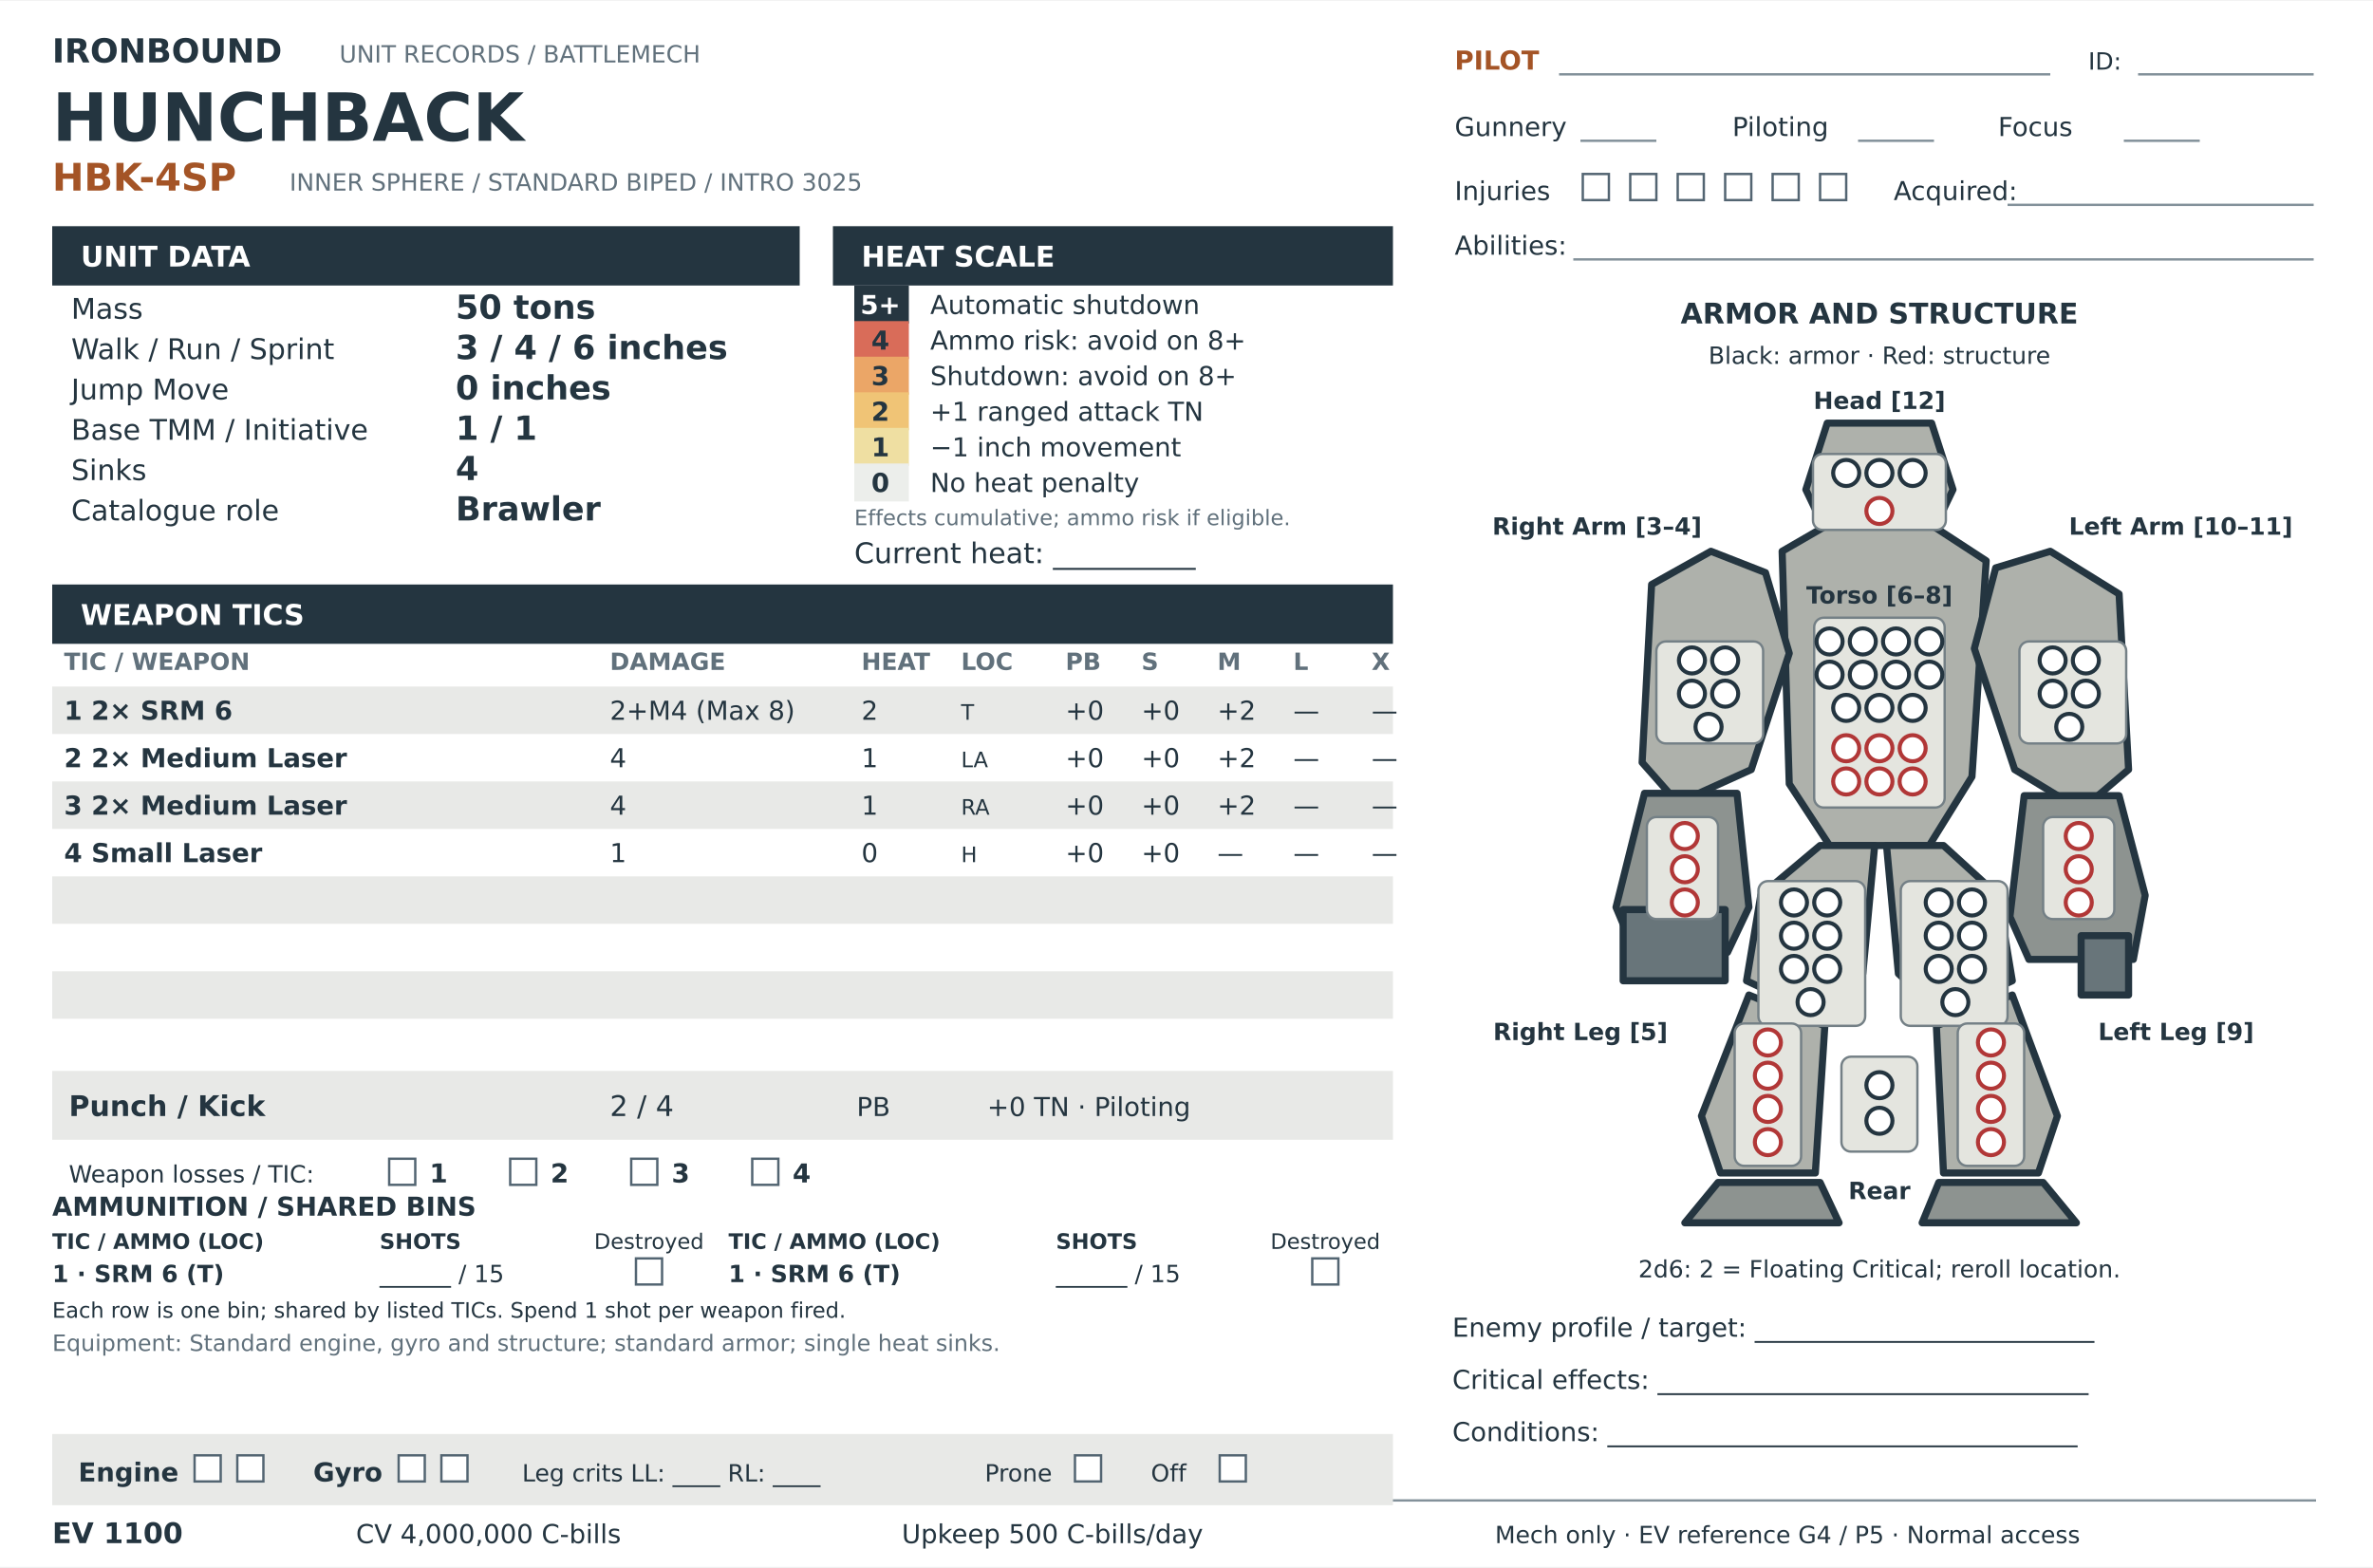
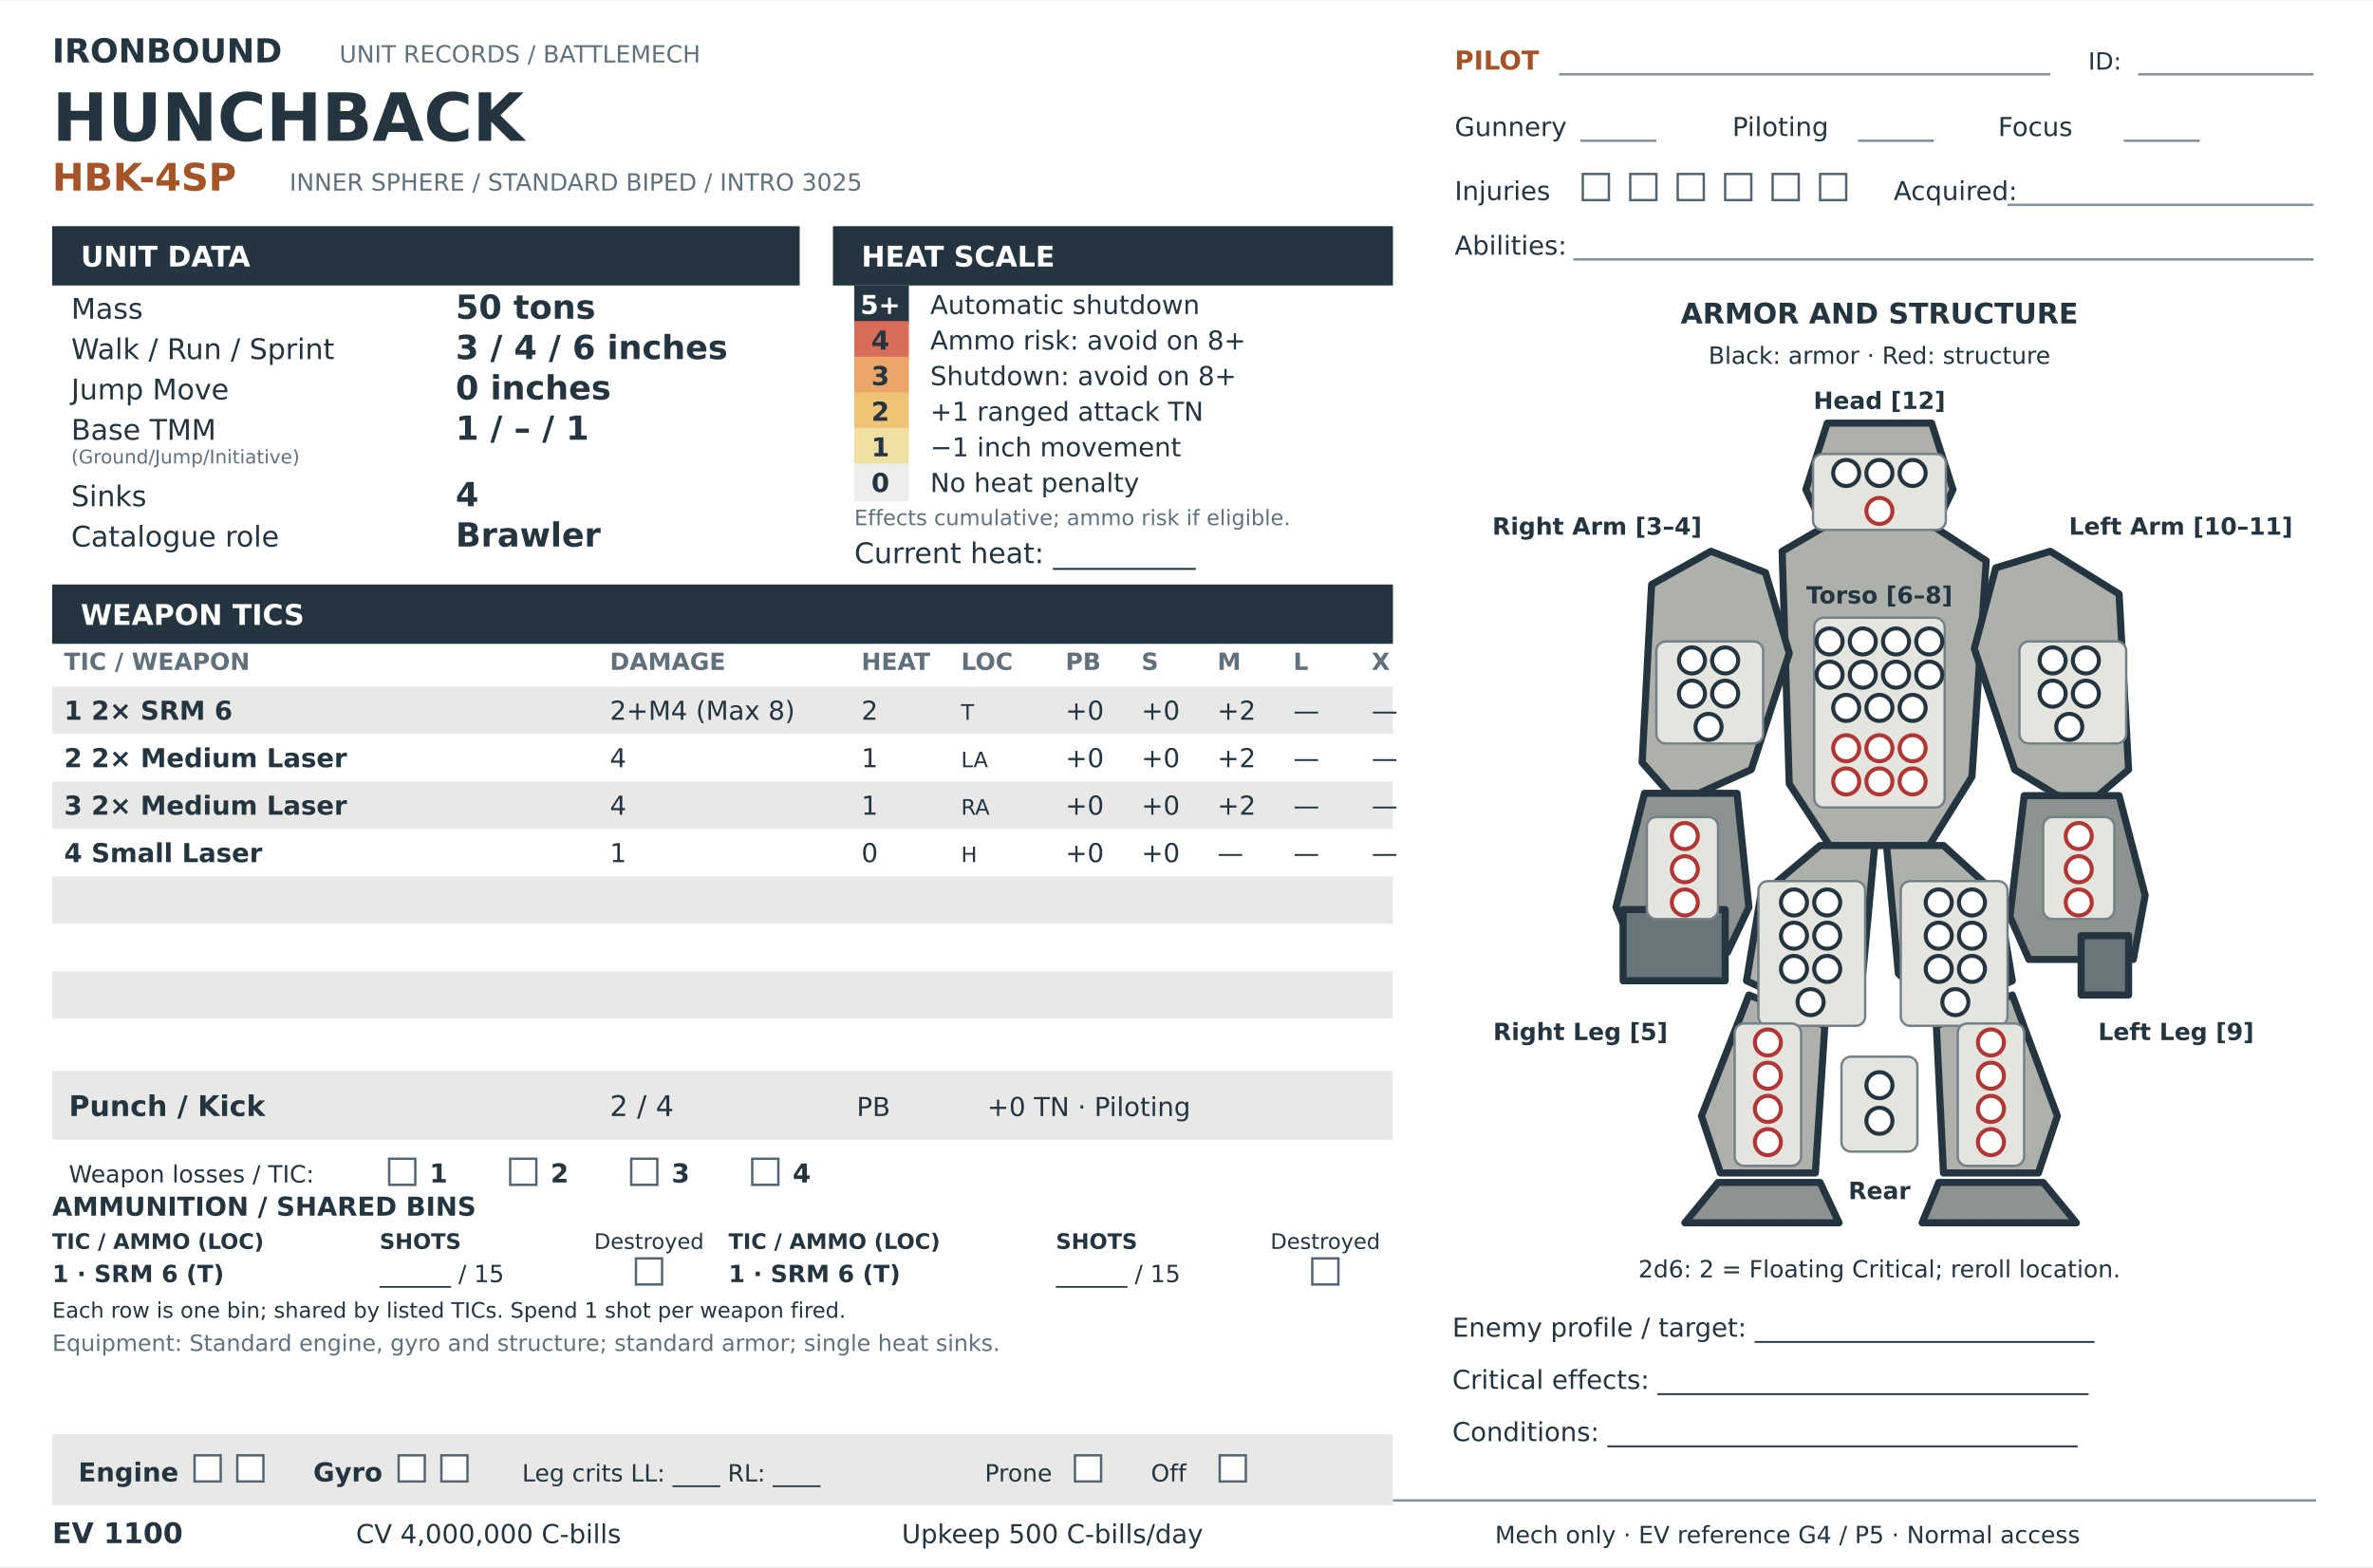
<svg xmlns="http://www.w3.org/2000/svg" width="277mm" height="183mm" viewBox="0 0 1000 660" role="img" aria-labelledby="title desc">
  <g font-family="Arial, Helvetica, sans-serif">
    <rect x="0" y="0" width="1000" height="660" rx="0" fill="#fff" stroke="none" />
    <text x="22" y="26" font-family="DejaVu Sans, Arial, sans-serif" font-size="14" font-weight="bold" fill="#243540" text-anchor="start">IRONBOUND</text>
    <text x="143" y="26" font-family="DejaVu Sans, Arial, sans-serif" font-size="10" fill="#61717c" text-anchor="start">UNIT RECORDS / BATTLEMECH</text>
    <text x="22" y="59" font-family="DejaVu Sans, Arial, sans-serif" font-size="28" font-weight="bold" fill="#243540" text-anchor="start">HUNCHBACK</text>
    <text x="22" y="80" font-family="DejaVu Sans, Arial, sans-serif" font-size="16" font-weight="bold" fill="#a45426" text-anchor="start">HBK-4SP</text>
    <text x="122" y="80" font-family="DejaVu Sans, Arial, sans-serif" font-size="10" fill="#61717c" text-anchor="start">INNER SPHERE / STANDARD BIPED / INTRO 3025</text>
    <text x="613" y="29" font-family="DejaVu Sans, Arial, sans-serif" font-size="11" font-weight="bold" fill="#a45426" text-anchor="start">PILOT</text>
    <path d="M657 31H864" fill="none" stroke="#83919a" />
    <text x="880" y="29" font-family="DejaVu Sans, Arial, sans-serif" font-size="10" fill="#243540" text-anchor="start">ID:</text>
    <path d="M901 31H975" fill="none" stroke="#83919a" />
    <text x="613" y="57" font-family="DejaVu Sans, Arial, sans-serif" font-size="11" fill="#243540" text-anchor="start">Gunnery</text>
    <path d="M666 59H698" fill="none" stroke="#83919a" />
    <text x="730" y="57" font-family="DejaVu Sans, Arial, sans-serif" font-size="11" fill="#243540" text-anchor="start">Piloting</text>
    <path d="M783 59H815" fill="none" stroke="#83919a" />
    <text x="842" y="57" font-family="DejaVu Sans, Arial, sans-serif" font-size="11" fill="#243540" text-anchor="start">Focus</text>
    <path d="M895 59H927" fill="none" stroke="#83919a" />
    <text x="613" y="84" font-family="DejaVu Sans, Arial, sans-serif" font-size="11" fill="#243540" text-anchor="start">Injuries</text>
    <rect x="667" y="73" width="11" height="11" rx="0" fill="#fff" stroke="#536572" />
    <rect x="687" y="73" width="11" height="11" rx="0" fill="#fff" stroke="#536572" />
    <rect x="707" y="73" width="11" height="11" rx="0" fill="#fff" stroke="#536572" />
    <rect x="727" y="73" width="11" height="11" rx="0" fill="#fff" stroke="#536572" />
    <rect x="747" y="73" width="11" height="11" rx="0" fill="#fff" stroke="#536572" />
    <rect x="767" y="73" width="11" height="11" rx="0" fill="#fff" stroke="#536572" />
    <text x="798" y="84" font-family="DejaVu Sans, Arial, sans-serif" font-size="11" fill="#243540" text-anchor="start">Acquired:</text>
    <path d="M846 86H975" fill="none" stroke="#83919a" />
    <text x="613" y="107" font-family="DejaVu Sans, Arial, sans-serif" font-size="11" fill="#243540" text-anchor="start">Abilities:</text>
    <path d="M663 109H975" fill="none" stroke="#83919a" />
    <rect x="22" y="95" width="315" height="25" rx="0" fill="#243540" stroke="none" />
    <text x="34" y="112" font-family="DejaVu Sans, Arial, sans-serif" font-size="12" font-weight="bold" fill="#fff" text-anchor="start">UNIT DATA</text>
    <rect x="351" y="95" width="236" height="25" rx="0" fill="#243540" stroke="none" />
    <text x="363" y="112" font-family="DejaVu Sans, Arial, sans-serif" font-size="12" font-weight="bold" fill="#fff" text-anchor="start">HEAT SCALE</text>
    <text x="30" y="134" font-family="DejaVu Sans, Arial, sans-serif" font-size="12" fill="#243540" text-anchor="start">Mass</text>
    <text x="192" y="134" font-family="DejaVu Sans, Arial, sans-serif" font-size="14" font-weight="bold" fill="#243540" text-anchor="start">50 tons</text>
    <text x="30" y="151" font-family="DejaVu Sans, Arial, sans-serif" font-size="12" fill="#243540" text-anchor="start">Walk / Run / Sprint</text>
    <text x="192" y="151" font-family="DejaVu Sans, Arial, sans-serif" font-size="14" font-weight="bold" fill="#243540" text-anchor="start">3 / 4 / 6 inches</text>
    <text x="30" y="168" font-family="DejaVu Sans, Arial, sans-serif" font-size="12" fill="#243540" text-anchor="start">Jump Move</text>
    <text x="192" y="168" font-family="DejaVu Sans, Arial, sans-serif" font-size="14" font-weight="bold" fill="#243540" text-anchor="start">0 inches</text>
-     <text x="30" y="185" font-family="DejaVu Sans, Arial, sans-serif" font-size="12" fill="#243540" text-anchor="start">Base TMM / Initiative</text>
-     <text x="192" y="185" font-family="DejaVu Sans, Arial, sans-serif" font-size="14" font-weight="bold" fill="#243540" text-anchor="start">1 / 1</text>
-     <text x="30" y="202" font-family="DejaVu Sans, Arial, sans-serif" font-size="12" fill="#243540" text-anchor="start">Sinks</text>
-     <text x="192" y="202" font-family="DejaVu Sans, Arial, sans-serif" font-size="14" font-weight="bold" fill="#243540" text-anchor="start">4</text>
-     <text x="30" y="219" font-family="DejaVu Sans, Arial, sans-serif" font-size="12" fill="#243540" text-anchor="start">Catalogue role</text>
-     <text x="192" y="219" font-family="DejaVu Sans, Arial, sans-serif" font-size="14" font-weight="bold" fill="#243540" text-anchor="start">Brawler</text>
+     <text x="30" y="185" font-family="DejaVu Sans, Arial, sans-serif" font-size="12" fill="#243540" text-anchor="start">Base TMM</text>
+     <text x="30" y="195" font-family="DejaVu Sans, Arial, sans-serif" font-size="8" fill="#61717c" text-anchor="start">(Ground/Jump/Initiative)</text>
+     <text x="192" y="185" font-family="DejaVu Sans, Arial, sans-serif" font-size="14" font-weight="bold" fill="#243540" text-anchor="start">1 / – / 1</text>
+     <text x="30" y="213" font-family="DejaVu Sans, Arial, sans-serif" font-size="12" fill="#243540" text-anchor="start">Sinks</text>
+     <text x="192" y="213" font-family="DejaVu Sans, Arial, sans-serif" font-size="14" font-weight="bold" fill="#243540" text-anchor="start">4</text>
+     <text x="30" y="230" font-family="DejaVu Sans, Arial, sans-serif" font-size="12" fill="#243540" text-anchor="start">Catalogue role</text>
+     <text x="192" y="230" font-family="DejaVu Sans, Arial, sans-serif" font-size="14" font-weight="bold" fill="#243540" text-anchor="start">Brawler</text>
    <rect x="360" y="120" width="23" height="16" rx="0" fill="#263640" stroke="none" />
    <text x="371" y="132" font-family="DejaVu Sans, Arial, sans-serif" font-size="11" font-weight="bold" fill="#fff" text-anchor="middle">5+</text>
    <text x="392" y="132" font-family="DejaVu Sans, Arial, sans-serif" font-size="11" fill="#243540" text-anchor="start">Automatic shutdown</text>
    <rect x="360" y="135" width="23" height="16" rx="0" fill="#d96c59" stroke="none" />
    <text x="371" y="147" font-family="DejaVu Sans, Arial, sans-serif" font-size="11" font-weight="bold" fill="#243540" text-anchor="middle">4</text>
    <text x="392" y="147" font-family="DejaVu Sans, Arial, sans-serif" font-size="11" fill="#243540" text-anchor="start">Ammo risk: avoid on 8+</text>
    <rect x="360" y="150" width="23" height="16" rx="0" fill="#eba667" stroke="none" />
    <text x="371" y="162" font-family="DejaVu Sans, Arial, sans-serif" font-size="11" font-weight="bold" fill="#243540" text-anchor="middle">3</text>
    <text x="392" y="162" font-family="DejaVu Sans, Arial, sans-serif" font-size="11" fill="#243540" text-anchor="start">Shutdown: avoid on 8+</text>
    <rect x="360" y="165" width="23" height="16" rx="0" fill="#f0c476" stroke="none" />
    <text x="371" y="177" font-family="DejaVu Sans, Arial, sans-serif" font-size="11" font-weight="bold" fill="#243540" text-anchor="middle">2</text>
    <text x="392" y="177" font-family="DejaVu Sans, Arial, sans-serif" font-size="11" fill="#243540" text-anchor="start">+1 ranged attack TN</text>
    <rect x="360" y="180" width="23" height="16" rx="0" fill="#efdfa2" stroke="none" />
    <text x="371" y="192" font-family="DejaVu Sans, Arial, sans-serif" font-size="11" font-weight="bold" fill="#243540" text-anchor="middle">1</text>
    <text x="392" y="192" font-family="DejaVu Sans, Arial, sans-serif" font-size="11" fill="#243540" text-anchor="start">−1 inch movement</text>
    <rect x="360" y="195" width="23" height="16" rx="0" fill="#eceeeb" stroke="none" />
    <text x="371" y="207" font-family="DejaVu Sans, Arial, sans-serif" font-size="11" font-weight="bold" fill="#243540" text-anchor="middle">0</text>
    <text x="392" y="207" font-family="DejaVu Sans, Arial, sans-serif" font-size="11" fill="#243540" text-anchor="start">No heat penalty</text>
    <text x="360" y="221" font-family="DejaVu Sans, Arial, sans-serif" font-size="9" fill="#61717c" text-anchor="start">Effects cumulative; ammo risk if eligible.</text>
    <text x="360" y="237" font-family="DejaVu Sans, Arial, sans-serif" font-size="12" fill="#243540" text-anchor="start">Current heat: __________</text>
    <rect x="22" y="246" width="565" height="25" rx="0" fill="#243540" stroke="none" />
    <text x="34" y="263" font-family="DejaVu Sans, Arial, sans-serif" font-size="12" font-weight="bold" fill="#fff" text-anchor="start">WEAPON TICS</text>
    <text x="27" y="282" font-family="DejaVu Sans, Arial, sans-serif" font-size="10" font-weight="bold" fill="#61717c" text-anchor="start">TIC / WEAPON</text>
    <text x="257" y="282" font-family="DejaVu Sans, Arial, sans-serif" font-size="10" font-weight="bold" fill="#61717c" text-anchor="start">DAMAGE</text>
    <text x="363" y="282" font-family="DejaVu Sans, Arial, sans-serif" font-size="10" font-weight="bold" fill="#61717c" text-anchor="start">HEAT</text>
    <text x="405" y="282" font-family="DejaVu Sans, Arial, sans-serif" font-size="10" font-weight="bold" fill="#61717c" text-anchor="start">LOC</text>
    <text x="449" y="282" font-family="DejaVu Sans, Arial, sans-serif" font-size="10" font-weight="bold" fill="#61717c" text-anchor="start">PB</text>
    <text x="481" y="282" font-family="DejaVu Sans, Arial, sans-serif" font-size="10" font-weight="bold" fill="#61717c" text-anchor="start">S</text>
    <text x="513" y="282" font-family="DejaVu Sans, Arial, sans-serif" font-size="10" font-weight="bold" fill="#61717c" text-anchor="start">M</text>
    <text x="545" y="282" font-family="DejaVu Sans, Arial, sans-serif" font-size="10" font-weight="bold" fill="#61717c" text-anchor="start">L</text>
    <text x="578" y="282" font-family="DejaVu Sans, Arial, sans-serif" font-size="10" font-weight="bold" fill="#61717c" text-anchor="start">X</text>
    <rect x="22" y="289" width="565" height="20" rx="0" fill="#e8e9e7" stroke="none" />
    <text x="27" y="303" font-family="DejaVu Sans, Arial, sans-serif" font-size="11" font-weight="bold" fill="#243540" text-anchor="start">1  2× SRM 6</text>
    <text x="257" y="303" font-family="DejaVu Sans, Arial, sans-serif" font-size="11" fill="#243540" text-anchor="start">2+M4 (Max 8)</text>
    <text x="363" y="303" font-family="DejaVu Sans, Arial, sans-serif" font-size="11" fill="#243540" text-anchor="start">2</text>
    <text x="405" y="303" font-family="DejaVu Sans, Arial, sans-serif" font-size="9" fill="#243540" text-anchor="start">T</text>
    <text x="449" y="303" font-family="DejaVu Sans, Arial, sans-serif" font-size="11" fill="#243540" text-anchor="start">+0</text>
    <text x="481" y="303" font-family="DejaVu Sans, Arial, sans-serif" font-size="11" fill="#243540" text-anchor="start">+0</text>
    <text x="513" y="303" font-family="DejaVu Sans, Arial, sans-serif" font-size="11" fill="#243540" text-anchor="start">+2</text>
    <text x="545" y="303" font-family="DejaVu Sans, Arial, sans-serif" font-size="11" fill="#243540" text-anchor="start">—</text>
    <text x="578" y="303" font-family="DejaVu Sans, Arial, sans-serif" font-size="11" fill="#243540" text-anchor="start">—</text>
    <text x="27" y="323" font-family="DejaVu Sans, Arial, sans-serif" font-size="11" font-weight="bold" fill="#243540" text-anchor="start">2  2× Medium Laser</text>
    <text x="257" y="323" font-family="DejaVu Sans, Arial, sans-serif" font-size="11" fill="#243540" text-anchor="start">4</text>
    <text x="363" y="323" font-family="DejaVu Sans, Arial, sans-serif" font-size="11" fill="#243540" text-anchor="start">1</text>
    <text x="405" y="323" font-family="DejaVu Sans, Arial, sans-serif" font-size="9" fill="#243540" text-anchor="start">LA</text>
    <text x="449" y="323" font-family="DejaVu Sans, Arial, sans-serif" font-size="11" fill="#243540" text-anchor="start">+0</text>
    <text x="481" y="323" font-family="DejaVu Sans, Arial, sans-serif" font-size="11" fill="#243540" text-anchor="start">+0</text>
    <text x="513" y="323" font-family="DejaVu Sans, Arial, sans-serif" font-size="11" fill="#243540" text-anchor="start">+2</text>
    <text x="545" y="323" font-family="DejaVu Sans, Arial, sans-serif" font-size="11" fill="#243540" text-anchor="start">—</text>
    <text x="578" y="323" font-family="DejaVu Sans, Arial, sans-serif" font-size="11" fill="#243540" text-anchor="start">—</text>
    <rect x="22" y="329" width="565" height="20" rx="0" fill="#e8e9e7" stroke="none" />
    <text x="27" y="343" font-family="DejaVu Sans, Arial, sans-serif" font-size="11" font-weight="bold" fill="#243540" text-anchor="start">3  2× Medium Laser</text>
    <text x="257" y="343" font-family="DejaVu Sans, Arial, sans-serif" font-size="11" fill="#243540" text-anchor="start">4</text>
    <text x="363" y="343" font-family="DejaVu Sans, Arial, sans-serif" font-size="11" fill="#243540" text-anchor="start">1</text>
    <text x="405" y="343" font-family="DejaVu Sans, Arial, sans-serif" font-size="9" fill="#243540" text-anchor="start">RA</text>
    <text x="449" y="343" font-family="DejaVu Sans, Arial, sans-serif" font-size="11" fill="#243540" text-anchor="start">+0</text>
    <text x="481" y="343" font-family="DejaVu Sans, Arial, sans-serif" font-size="11" fill="#243540" text-anchor="start">+0</text>
    <text x="513" y="343" font-family="DejaVu Sans, Arial, sans-serif" font-size="11" fill="#243540" text-anchor="start">+2</text>
    <text x="545" y="343" font-family="DejaVu Sans, Arial, sans-serif" font-size="11" fill="#243540" text-anchor="start">—</text>
    <text x="578" y="343" font-family="DejaVu Sans, Arial, sans-serif" font-size="11" fill="#243540" text-anchor="start">—</text>
    <text x="27" y="363" font-family="DejaVu Sans, Arial, sans-serif" font-size="11" font-weight="bold" fill="#243540" text-anchor="start">4  Small Laser</text>
    <text x="257" y="363" font-family="DejaVu Sans, Arial, sans-serif" font-size="11" fill="#243540" text-anchor="start">1</text>
    <text x="363" y="363" font-family="DejaVu Sans, Arial, sans-serif" font-size="11" fill="#243540" text-anchor="start">0</text>
    <text x="405" y="363" font-family="DejaVu Sans, Arial, sans-serif" font-size="9" fill="#243540" text-anchor="start">H</text>
    <text x="449" y="363" font-family="DejaVu Sans, Arial, sans-serif" font-size="11" fill="#243540" text-anchor="start">+0</text>
    <text x="481" y="363" font-family="DejaVu Sans, Arial, sans-serif" font-size="11" fill="#243540" text-anchor="start">+0</text>
    <text x="513" y="363" font-family="DejaVu Sans, Arial, sans-serif" font-size="11" fill="#243540" text-anchor="start">—</text>
    <text x="545" y="363" font-family="DejaVu Sans, Arial, sans-serif" font-size="11" fill="#243540" text-anchor="start">—</text>
    <text x="578" y="363" font-family="DejaVu Sans, Arial, sans-serif" font-size="11" fill="#243540" text-anchor="start">—</text>
    <rect x="22" y="369" width="565" height="20" rx="0" fill="#e8e9e7" stroke="none" />
    <text x="27" y="383" font-family="DejaVu Sans, Arial, sans-serif" font-size="11" font-weight="bold" fill="#243540" text-anchor="start" />
    <text x="257" y="383" font-family="DejaVu Sans, Arial, sans-serif" font-size="11" fill="#243540" text-anchor="start" />
    <text x="363" y="383" font-family="DejaVu Sans, Arial, sans-serif" font-size="11" fill="#243540" text-anchor="start" />
    <text x="405" y="383" font-family="DejaVu Sans, Arial, sans-serif" font-size="11" fill="#243540" text-anchor="start" />
    <text x="449" y="383" font-family="DejaVu Sans, Arial, sans-serif" font-size="11" fill="#243540" text-anchor="start" />
    <text x="481" y="383" font-family="DejaVu Sans, Arial, sans-serif" font-size="11" fill="#243540" text-anchor="start" />
    <text x="513" y="383" font-family="DejaVu Sans, Arial, sans-serif" font-size="11" fill="#243540" text-anchor="start" />
    <text x="545" y="383" font-family="DejaVu Sans, Arial, sans-serif" font-size="11" fill="#243540" text-anchor="start" />
    <text x="578" y="383" font-family="DejaVu Sans, Arial, sans-serif" font-size="11" fill="#243540" text-anchor="start" />
    <text x="27" y="403" font-family="DejaVu Sans, Arial, sans-serif" font-size="11" font-weight="bold" fill="#243540" text-anchor="start" />
    <text x="257" y="403" font-family="DejaVu Sans, Arial, sans-serif" font-size="11" fill="#243540" text-anchor="start" />
    <text x="363" y="403" font-family="DejaVu Sans, Arial, sans-serif" font-size="11" fill="#243540" text-anchor="start" />
    <text x="405" y="403" font-family="DejaVu Sans, Arial, sans-serif" font-size="11" fill="#243540" text-anchor="start" />
    <text x="449" y="403" font-family="DejaVu Sans, Arial, sans-serif" font-size="11" fill="#243540" text-anchor="start" />
    <text x="481" y="403" font-family="DejaVu Sans, Arial, sans-serif" font-size="11" fill="#243540" text-anchor="start" />
    <text x="513" y="403" font-family="DejaVu Sans, Arial, sans-serif" font-size="11" fill="#243540" text-anchor="start" />
    <text x="545" y="403" font-family="DejaVu Sans, Arial, sans-serif" font-size="11" fill="#243540" text-anchor="start" />
    <text x="578" y="403" font-family="DejaVu Sans, Arial, sans-serif" font-size="11" fill="#243540" text-anchor="start" />
    <rect x="22" y="409" width="565" height="20" rx="0" fill="#e8e9e7" stroke="none" />
    <text x="27" y="423" font-family="DejaVu Sans, Arial, sans-serif" font-size="11" font-weight="bold" fill="#243540" text-anchor="start" />
    <text x="257" y="423" font-family="DejaVu Sans, Arial, sans-serif" font-size="11" fill="#243540" text-anchor="start" />
    <text x="363" y="423" font-family="DejaVu Sans, Arial, sans-serif" font-size="11" fill="#243540" text-anchor="start" />
    <text x="405" y="423" font-family="DejaVu Sans, Arial, sans-serif" font-size="11" fill="#243540" text-anchor="start" />
    <text x="449" y="423" font-family="DejaVu Sans, Arial, sans-serif" font-size="11" fill="#243540" text-anchor="start" />
    <text x="481" y="423" font-family="DejaVu Sans, Arial, sans-serif" font-size="11" fill="#243540" text-anchor="start" />
    <text x="513" y="423" font-family="DejaVu Sans, Arial, sans-serif" font-size="11" fill="#243540" text-anchor="start" />
    <text x="545" y="423" font-family="DejaVu Sans, Arial, sans-serif" font-size="11" fill="#243540" text-anchor="start" />
    <text x="578" y="423" font-family="DejaVu Sans, Arial, sans-serif" font-size="11" fill="#243540" text-anchor="start" />
    <text x="27" y="443" font-family="DejaVu Sans, Arial, sans-serif" font-size="11" font-weight="bold" fill="#243540" text-anchor="start" />
    <text x="257" y="443" font-family="DejaVu Sans, Arial, sans-serif" font-size="11" fill="#243540" text-anchor="start" />
    <text x="363" y="443" font-family="DejaVu Sans, Arial, sans-serif" font-size="11" fill="#243540" text-anchor="start" />
    <text x="405" y="443" font-family="DejaVu Sans, Arial, sans-serif" font-size="11" fill="#243540" text-anchor="start" />
    <text x="449" y="443" font-family="DejaVu Sans, Arial, sans-serif" font-size="11" fill="#243540" text-anchor="start" />
    <text x="481" y="443" font-family="DejaVu Sans, Arial, sans-serif" font-size="11" fill="#243540" text-anchor="start" />
    <text x="513" y="443" font-family="DejaVu Sans, Arial, sans-serif" font-size="11" fill="#243540" text-anchor="start" />
    <text x="545" y="443" font-family="DejaVu Sans, Arial, sans-serif" font-size="11" fill="#243540" text-anchor="start" />
    <text x="578" y="443" font-family="DejaVu Sans, Arial, sans-serif" font-size="11" fill="#243540" text-anchor="start" />
    <rect x="22" y="451" width="565" height="29" rx="0" fill="#e8e9e7" stroke="none" />
    <text x="29" y="470" font-family="DejaVu Sans, Arial, sans-serif" font-size="12" font-weight="bold" fill="#243540" text-anchor="start">Punch / Kick</text>
    <text x="257" y="470" font-family="DejaVu Sans, Arial, sans-serif" font-size="12" fill="#243540" text-anchor="start">2 / 4</text>
    <text x="361" y="470" font-family="DejaVu Sans, Arial, sans-serif" font-size="11" fill="#243540" text-anchor="start">PB</text>
    <text x="416" y="470" font-family="DejaVu Sans, Arial, sans-serif" font-size="11" fill="#243540" text-anchor="start">+0 TN · Piloting</text>
    <g transform="translate(612 120)">
      <text x="180" y="16" font-family="DejaVu Sans, Arial, sans-serif" font-size="12" font-weight="bold" fill="#243540" text-anchor="middle">ARMOR AND STRUCTURE</text>
      <text x="180" y="33" font-family="DejaVu Sans, Arial, sans-serif" font-size="10" fill="#243540" text-anchor="middle">Black: armor · Red: structure</text>
      <path d="M158 58H202L211 86L200 109H160L149 86Z" fill="#aeb1ab" stroke="#243540" stroke-width="3" stroke-linejoin="round" />
      <path d="M139 112L158 101H202L225 116L219 207L201 236H159L142 210Z" fill="#aeb1ab" stroke="#243540" stroke-width="3" stroke-linejoin="round" />
      <path d="M132 121L109 112L84 126L80 201L95 218L126 204L142 155Z" fill="#aeb1ab" stroke="#243540" stroke-width="3" stroke-linejoin="round" />
      <path d="M229 119L252 112L281 130L285 204L265 221L237 204L220 153Z" fill="#aeb1ab" stroke="#243540" stroke-width="3" stroke-linejoin="round" />
      <path d="M81 214H120L125 262L116 281H77L69 262Z" fill="#8d9390" stroke="#243540" stroke-width="3" stroke-linejoin="round" />
      <path d="M241 215H281L292 257L287 284H243L235 266Z" fill="#8d9390" stroke="#243540" stroke-width="3" stroke-linejoin="round" />
      <path d="M72 263H115V293H72Z" fill="#68757a" stroke="#243540" stroke-width="3" stroke-linejoin="round" />
      <path d="M265 274H285V299H265Z" fill="#68757a" stroke="#243540" stroke-width="3" stroke-linejoin="round" />
      <path d="M155 236H178L173 290L154 307L124 293L130 257Z" fill="#aeb1ab" stroke="#243540" stroke-width="3" stroke-linejoin="round" />
      <path d="M183 236H207L230 257L236 293L206 307L188 290Z" fill="#aeb1ab" stroke="#243540" stroke-width="3" stroke-linejoin="round" />
      <path d="M125 299L157 312L153 374H113L105 350Z" fill="#aeb1ab" stroke="#243540" stroke-width="3" stroke-linejoin="round" />
      <path d="M204 312L236 299L255 350L247 374H207Z" fill="#aeb1ab" stroke="#243540" stroke-width="3" stroke-linejoin="round" />
      <path d="M112 378H155L163 395H98Z" fill="#8d9390" stroke="#243540" stroke-width="3" stroke-linejoin="round" />
      <path d="M205 378H249L263 395H198Z" fill="#8d9390" stroke="#243540" stroke-width="3" stroke-linejoin="round" />
      <rect x="152" y="71" width="56" height="32" rx="4" fill="#e4e5df" stroke="#748086" />
      <rect x="152.5" y="140" width="55" height="80" rx="4" fill="#e4e5df" stroke="#748086" />
      <rect x="86" y="150" width="45" height="43" rx="4" fill="#e4e5df" stroke="#748086" />
      <rect x="239" y="150" width="45" height="43" rx="4" fill="#e4e5df" stroke="#748086" />
      <rect x="82" y="224" width="30" height="43" rx="4" fill="#e4e5df" stroke="#748086" />
      <rect x="249" y="224" width="30" height="43" rx="4" fill="#e4e5df" stroke="#748086" />
      <rect x="129" y="251" width="45" height="61" rx="4" fill="#e4e5df" stroke="#748086" />
      <rect x="189" y="251" width="45" height="61" rx="4" fill="#e4e5df" stroke="#748086" />
      <rect x="119" y="311" width="28" height="60" rx="4" fill="#e4e5df" stroke="#748086" />
      <rect x="213" y="311" width="28" height="60" rx="4" fill="#e4e5df" stroke="#748086" />
      <rect x="164" y="325" width="32" height="40" rx="4" fill="#e4e5df" stroke="#748086" />
      <text x="180" y="52" font-family="DejaVu Sans, Arial, sans-serif" font-size="10" font-weight="bold" fill="#243540" text-anchor="middle">Head [12]</text>
      <text x="180" y="134" font-family="DejaVu Sans, Arial, sans-serif" font-size="10" font-weight="bold" fill="#243540" text-anchor="middle">Torso [6–8]</text>
      <text x="61" y="105" font-family="DejaVu Sans, Arial, sans-serif" font-size="10" font-weight="bold" fill="#243540" text-anchor="middle">Right Arm [3–4]</text>
      <text x="307" y="105" font-family="DejaVu Sans, Arial, sans-serif" font-size="10" font-weight="bold" fill="#243540" text-anchor="middle">Left Arm [10–11]</text>
      <text x="54" y="318" font-family="DejaVu Sans, Arial, sans-serif" font-size="10" font-weight="bold" fill="#243540" text-anchor="middle">Right Leg [5]</text>
      <text x="305" y="318" font-family="DejaVu Sans, Arial, sans-serif" font-size="10" font-weight="bold" fill="#243540" text-anchor="middle">Left Leg [9]</text>
      <text x="180" y="385" font-family="DejaVu Sans, Arial, sans-serif" font-size="10" font-weight="bold" fill="#243540" text-anchor="middle">Rear</text>
      <text x="180" y="418" font-family="DejaVu Sans, Arial, sans-serif" font-size="10" fill="#243540" text-anchor="middle">2d6: 2 = Floating Critical; reroll location.</text>
      <text x="0" y="443" font-family="DejaVu Sans, Arial, sans-serif" font-size="11" fill="#243540" text-anchor="start">Enemy profile / target: __________________________</text>
      <text x="0" y="465" font-family="DejaVu Sans, Arial, sans-serif" font-size="11" fill="#243540" text-anchor="start">Critical effects: _________________________________</text>
      <text x="0" y="487" font-family="DejaVu Sans, Arial, sans-serif" font-size="11" fill="#243540" text-anchor="start">Conditions: ____________________________________</text>
      <circle cx="166" cy="79" r="5.5" fill="#fff" stroke="#243540" stroke-width="1.7" />
      <circle cx="180" cy="79" r="5.5" fill="#fff" stroke="#243540" stroke-width="1.7" />
      <circle cx="194" cy="79" r="5.5" fill="#fff" stroke="#243540" stroke-width="1.7" />
      <circle cx="180" cy="95" r="5.5" fill="#fff" stroke="#b13737" stroke-width="1.7" />
      <circle cx="159" cy="150" r="5.5" fill="#fff" stroke="#243540" stroke-width="1.7" />
      <circle cx="173" cy="150" r="5.5" fill="#fff" stroke="#243540" stroke-width="1.7" />
      <circle cx="187" cy="150" r="5.5" fill="#fff" stroke="#243540" stroke-width="1.7" />
      <circle cx="201" cy="150" r="5.5" fill="#fff" stroke="#243540" stroke-width="1.7" />
      <circle cx="159" cy="164" r="5.5" fill="#fff" stroke="#243540" stroke-width="1.7" />
      <circle cx="173" cy="164" r="5.5" fill="#fff" stroke="#243540" stroke-width="1.7" />
      <circle cx="187" cy="164" r="5.5" fill="#fff" stroke="#243540" stroke-width="1.7" />
      <circle cx="201" cy="164" r="5.5" fill="#fff" stroke="#243540" stroke-width="1.7" />
      <circle cx="166" cy="178" r="5.5" fill="#fff" stroke="#243540" stroke-width="1.7" />
      <circle cx="180" cy="178" r="5.5" fill="#fff" stroke="#243540" stroke-width="1.7" />
      <circle cx="194" cy="178" r="5.5" fill="#fff" stroke="#243540" stroke-width="1.7" />
      <circle cx="166" cy="195" r="5.5" fill="#fff" stroke="#b13737" stroke-width="1.7" />
      <circle cx="180" cy="195" r="5.5" fill="#fff" stroke="#b13737" stroke-width="1.7" />
      <circle cx="194" cy="195" r="5.5" fill="#fff" stroke="#b13737" stroke-width="1.7" />
      <circle cx="166" cy="209" r="5.5" fill="#fff" stroke="#b13737" stroke-width="1.7" />
      <circle cx="180" cy="209" r="5.5" fill="#fff" stroke="#b13737" stroke-width="1.7" />
      <circle cx="194" cy="209" r="5.5" fill="#fff" stroke="#b13737" stroke-width="1.7" />
      <circle cx="101" cy="158" r="5.5" fill="#fff" stroke="#243540" stroke-width="1.7" />
      <circle cx="115" cy="158" r="5.5" fill="#fff" stroke="#243540" stroke-width="1.7" />
      <circle cx="101" cy="172" r="5.5" fill="#fff" stroke="#243540" stroke-width="1.7" />
      <circle cx="115" cy="172" r="5.5" fill="#fff" stroke="#243540" stroke-width="1.7" />
      <circle cx="108" cy="186" r="5.5" fill="#fff" stroke="#243540" stroke-width="1.7" />
      <circle cx="253" cy="158" r="5.5" fill="#fff" stroke="#243540" stroke-width="1.7" />
      <circle cx="267" cy="158" r="5.5" fill="#fff" stroke="#243540" stroke-width="1.7" />
      <circle cx="253" cy="172" r="5.5" fill="#fff" stroke="#243540" stroke-width="1.7" />
      <circle cx="267" cy="172" r="5.5" fill="#fff" stroke="#243540" stroke-width="1.7" />
      <circle cx="260" cy="186" r="5.5" fill="#fff" stroke="#243540" stroke-width="1.7" />
      <circle cx="98" cy="232" r="5.5" fill="#fff" stroke="#b13737" stroke-width="1.7" />
      <circle cx="98" cy="246" r="5.5" fill="#fff" stroke="#b13737" stroke-width="1.7" />
      <circle cx="98" cy="260" r="5.5" fill="#fff" stroke="#b13737" stroke-width="1.7" />
      <circle cx="264" cy="232" r="5.5" fill="#fff" stroke="#b13737" stroke-width="1.7" />
      <circle cx="264" cy="246" r="5.5" fill="#fff" stroke="#b13737" stroke-width="1.7" />
      <circle cx="264" cy="260" r="5.5" fill="#fff" stroke="#b13737" stroke-width="1.7" />
      <circle cx="144" cy="260" r="5.5" fill="#fff" stroke="#243540" stroke-width="1.7" />
      <circle cx="158" cy="260" r="5.5" fill="#fff" stroke="#243540" stroke-width="1.7" />
      <circle cx="144" cy="274" r="5.5" fill="#fff" stroke="#243540" stroke-width="1.7" />
      <circle cx="158" cy="274" r="5.5" fill="#fff" stroke="#243540" stroke-width="1.7" />
      <circle cx="144" cy="288" r="5.5" fill="#fff" stroke="#243540" stroke-width="1.7" />
      <circle cx="158" cy="288" r="5.5" fill="#fff" stroke="#243540" stroke-width="1.7" />
      <circle cx="151" cy="302" r="5.5" fill="#fff" stroke="#243540" stroke-width="1.7" />
      <circle cx="205" cy="260" r="5.5" fill="#fff" stroke="#243540" stroke-width="1.7" />
      <circle cx="219" cy="260" r="5.5" fill="#fff" stroke="#243540" stroke-width="1.7" />
      <circle cx="205" cy="274" r="5.5" fill="#fff" stroke="#243540" stroke-width="1.7" />
      <circle cx="219" cy="274" r="5.5" fill="#fff" stroke="#243540" stroke-width="1.7" />
      <circle cx="205" cy="288" r="5.5" fill="#fff" stroke="#243540" stroke-width="1.7" />
      <circle cx="219" cy="288" r="5.5" fill="#fff" stroke="#243540" stroke-width="1.7" />
      <circle cx="212" cy="302" r="5.5" fill="#fff" stroke="#243540" stroke-width="1.7" />
      <circle cx="133" cy="319" r="5.5" fill="#fff" stroke="#b13737" stroke-width="1.7" />
      <circle cx="133" cy="333" r="5.5" fill="#fff" stroke="#b13737" stroke-width="1.7" />
      <circle cx="133" cy="347" r="5.5" fill="#fff" stroke="#b13737" stroke-width="1.7" />
      <circle cx="133" cy="361" r="5.5" fill="#fff" stroke="#b13737" stroke-width="1.7" />
      <circle cx="227" cy="319" r="5.5" fill="#fff" stroke="#b13737" stroke-width="1.7" />
      <circle cx="227" cy="333" r="5.5" fill="#fff" stroke="#b13737" stroke-width="1.7" />
      <circle cx="227" cy="347" r="5.5" fill="#fff" stroke="#b13737" stroke-width="1.7" />
      <circle cx="227" cy="361" r="5.5" fill="#fff" stroke="#b13737" stroke-width="1.7" />
      <circle cx="180" cy="337" r="5.5" fill="#fff" stroke="#243540" stroke-width="1.7" />
      <circle cx="180" cy="352" r="5.5" fill="#fff" stroke="#243540" stroke-width="1.7" />
    </g>
    <path d="M22 632H976" fill="none" stroke="#83919a" />
    <text x="22" y="650" font-family="DejaVu Sans, Arial, sans-serif" font-size="12" font-weight="bold" fill="#243540" text-anchor="start">EV 1100</text>
    <text x="150" y="650" font-family="DejaVu Sans, Arial, sans-serif" font-size="11" fill="#243540" text-anchor="start">CV 4,000,000 C-bills</text>
    <text x="380" y="650" font-family="DejaVu Sans, Arial, sans-serif" font-size="11" fill="#243540" text-anchor="start">Upkeep 500 C-bills/day</text>
    <text x="630" y="650" font-family="DejaVu Sans, Arial, sans-serif" font-size="10" fill="#243540" text-anchor="start">Mech only · EV reference G4 / P5 · Normal access</text>
    <text x="29" y="498" font-family="DejaVu Sans, Arial, sans-serif" font-size="10" fill="#243540" text-anchor="start">Weapon losses / TIC:</text>
    <rect x="164" y="488" width="11" height="11" fill="#fff" stroke="#536572" />
    <text x="181" y="498" font-family="DejaVu Sans, Arial, sans-serif" font-size="11" fill="#243540" text-anchor="start" font-weight="bold">1</text>
    <rect x="215" y="488" width="11" height="11" fill="#fff" stroke="#536572" />
    <text x="232" y="498" font-family="DejaVu Sans, Arial, sans-serif" font-size="11" fill="#243540" text-anchor="start" font-weight="bold">2</text>
    <rect x="266" y="488" width="11" height="11" fill="#fff" stroke="#536572" />
    <text x="283" y="498" font-family="DejaVu Sans, Arial, sans-serif" font-size="11" fill="#243540" text-anchor="start" font-weight="bold">3</text>
    <rect x="317" y="488" width="11" height="11" fill="#fff" stroke="#536572" />
    <text x="334" y="498" font-family="DejaVu Sans, Arial, sans-serif" font-size="11" fill="#243540" text-anchor="start" font-weight="bold">4</text>
    <text x="22" y="512" font-family="DejaVu Sans, Arial, sans-serif" font-size="11" fill="#243540" text-anchor="start" font-weight="bold">AMMUNITION / SHARED BINS</text>
    <text x="22" y="526" font-family="DejaVu Sans, Arial, sans-serif" font-size="9" fill="#243540" text-anchor="start" font-weight="bold">TIC / AMMO (LOC)</text>
    <text x="160" y="526" font-family="DejaVu Sans, Arial, sans-serif" font-size="9" fill="#243540" text-anchor="start" font-weight="bold">SHOTS</text>
    <text x="273.5" y="526" font-family="DejaVu Sans, Arial, sans-serif" font-size="9" fill="#243540" text-anchor="middle">Destroyed</text>
    <text x="307" y="526" font-family="DejaVu Sans, Arial, sans-serif" font-size="9" fill="#243540" text-anchor="start" font-weight="bold">TIC / AMMO (LOC)</text>
    <text x="445" y="526" font-family="DejaVu Sans, Arial, sans-serif" font-size="9" fill="#243540" text-anchor="start" font-weight="bold">SHOTS</text>
    <text x="558.5" y="526" font-family="DejaVu Sans, Arial, sans-serif" font-size="9" fill="#243540" text-anchor="middle">Destroyed</text>
    <text x="22" y="540" font-family="DejaVu Sans, Arial, sans-serif" font-size="10" fill="#243540" text-anchor="start" font-weight="bold">1 · SRM 6 (T)</text>
    <text x="160" y="540" font-family="DejaVu Sans, Arial, sans-serif" font-size="10" fill="#243540" text-anchor="start">______ / 15</text>
    <rect x="268" y="530" width="11" height="11" fill="#fff" stroke="#536572" />
    <text x="307" y="540" font-family="DejaVu Sans, Arial, sans-serif" font-size="10" fill="#243540" text-anchor="start" font-weight="bold">1 · SRM 6 (T)</text>
    <text x="445" y="540" font-family="DejaVu Sans, Arial, sans-serif" font-size="10" fill="#243540" text-anchor="start">______ / 15</text>
    <rect x="553" y="530" width="11" height="11" fill="#fff" stroke="#536572" />
    <text x="22" y="555" font-family="DejaVu Sans, Arial, sans-serif" font-size="9" fill="#243540" text-anchor="start">Each row is one bin; shared by listed TICs. Spend 1 shot per weapon fired.</text>
    <text x="22" y="569" font-family="DejaVu Sans, Arial, sans-serif" font-size="9.5" fill="#61717c" text-anchor="start">Equipment: Standard engine, gyro and structure; standard armor; single heat sinks.</text>
    <rect x="22" y="604" width="565" height="30" fill="#e8e9e7" stroke="none" />
    <text x="33" y="624" font-family="DejaVu Sans, Arial, sans-serif" font-size="11" fill="#243540" text-anchor="start" font-weight="bold">Engine</text>
    <rect x="82" y="613" width="11" height="11" fill="#fff" stroke="#536572" />
    <rect x="100" y="613" width="11" height="11" fill="#fff" stroke="#536572" />
    <text x="132" y="624" font-family="DejaVu Sans, Arial, sans-serif" font-size="11" fill="#243540" text-anchor="start" font-weight="bold">Gyro</text>
    <rect x="168" y="613" width="11" height="11" fill="#fff" stroke="#536572" />
    <rect x="186" y="613" width="11" height="11" fill="#fff" stroke="#536572" />
    <text x="220" y="624" font-family="DejaVu Sans, Arial, sans-serif" font-size="10" fill="#243540" text-anchor="start">Leg crits LL: ____  RL: ____</text>
    <text x="415" y="624" font-family="DejaVu Sans, Arial, sans-serif" font-size="10" fill="#243540" text-anchor="start">Prone</text>
    <rect x="453" y="613" width="11" height="11" fill="#fff" stroke="#536572" />
    <text x="485" y="624" font-family="DejaVu Sans, Arial, sans-serif" font-size="10" fill="#243540" text-anchor="start">Off</text>
    <rect x="514" y="613" width="11" height="11" fill="#fff" stroke="#536572" />
  </g>
</svg>
